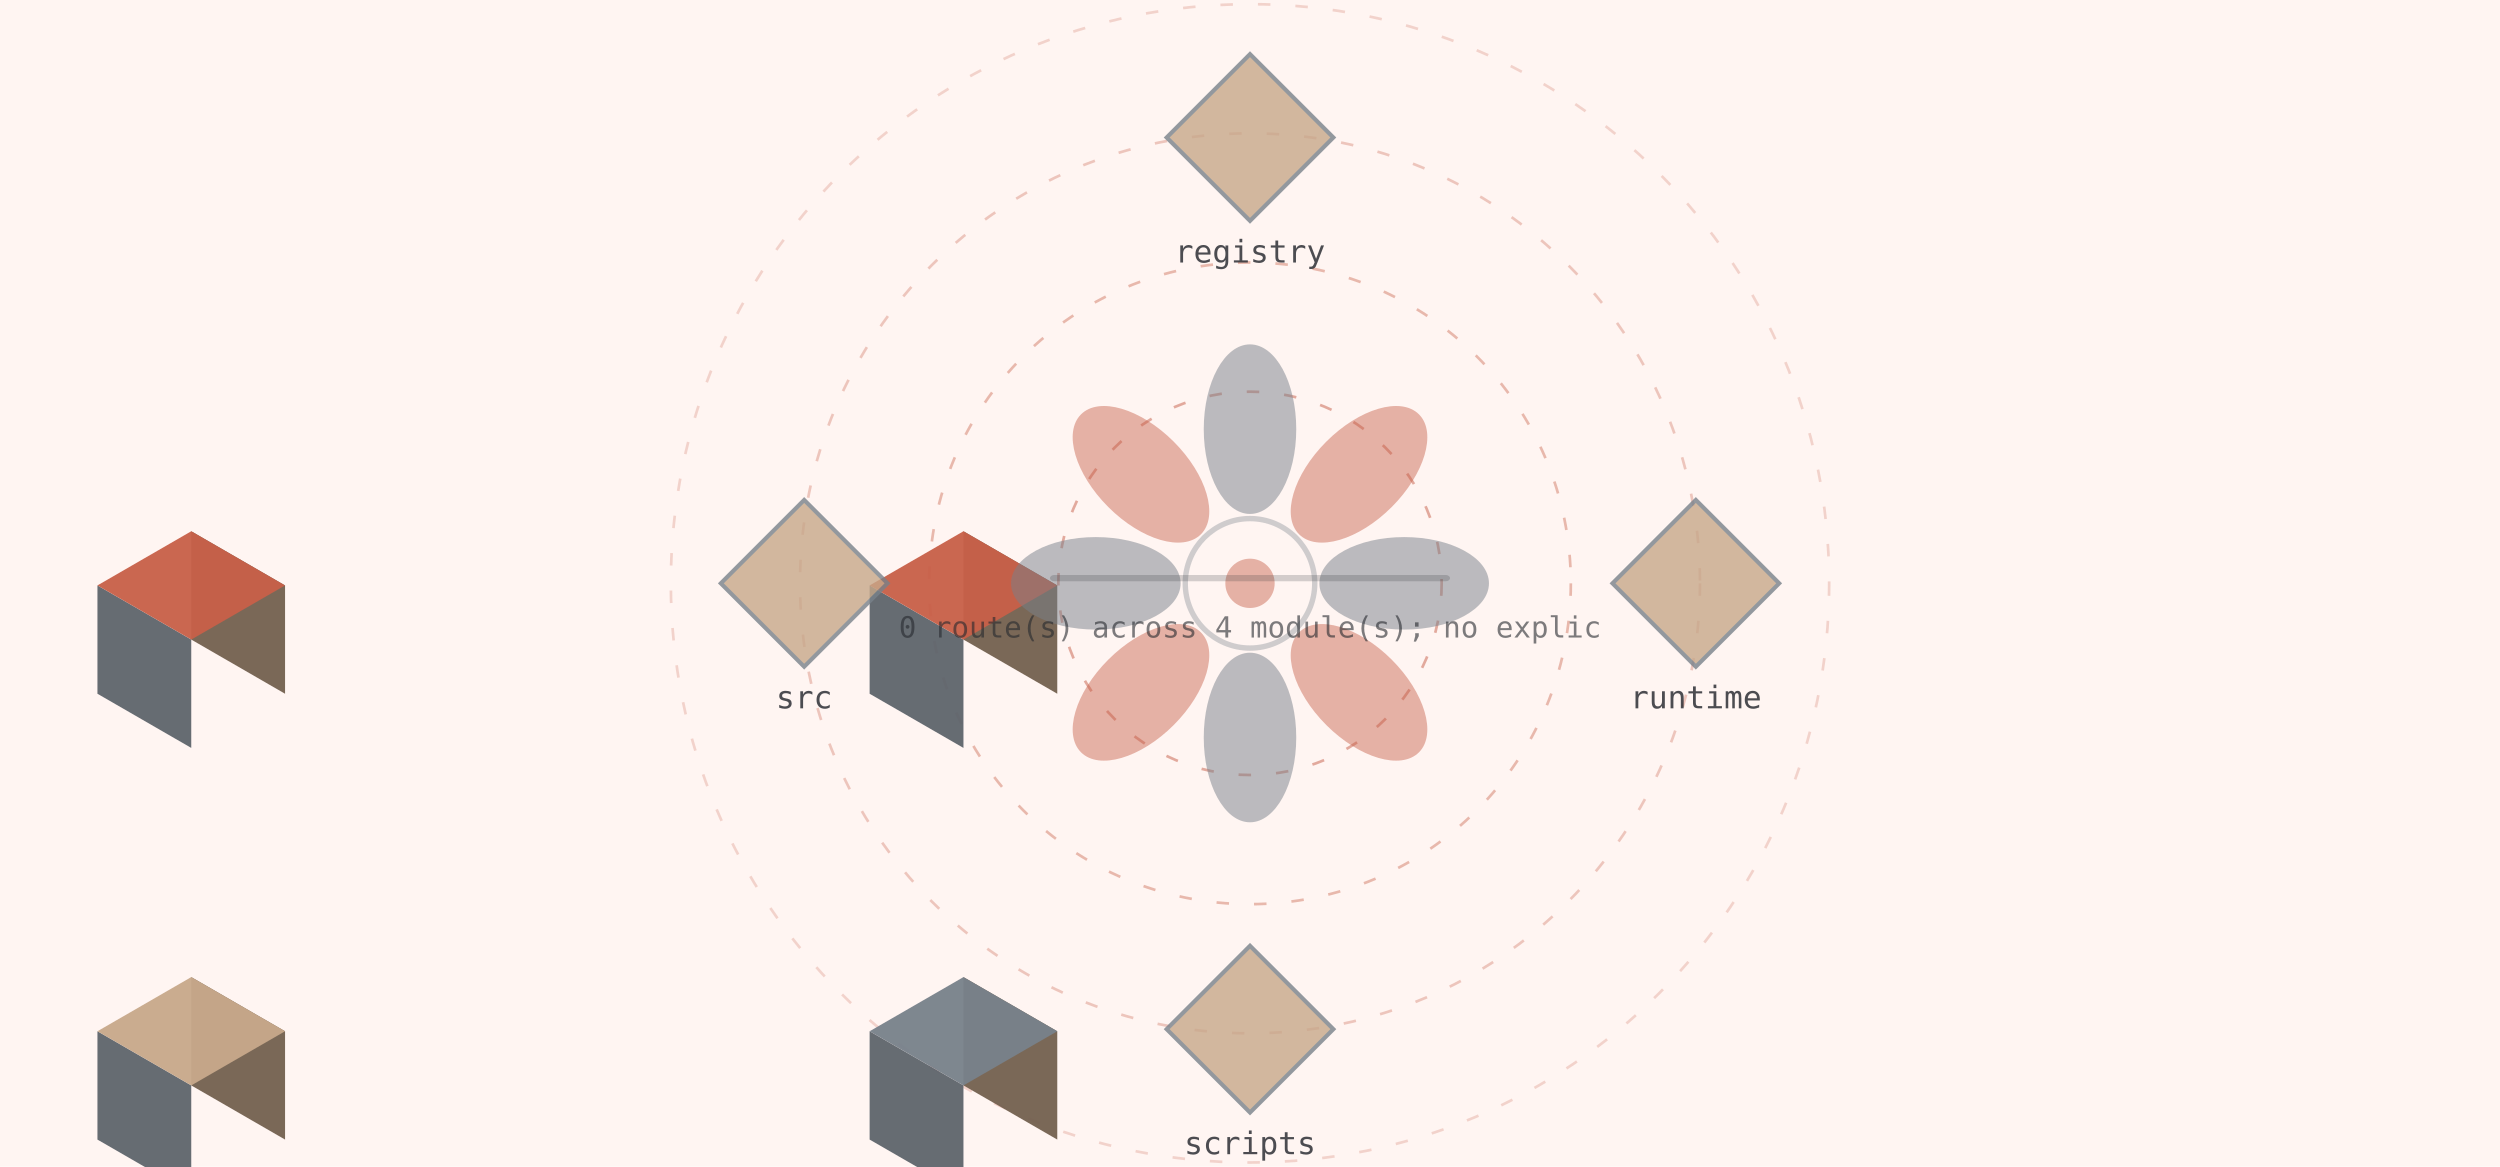
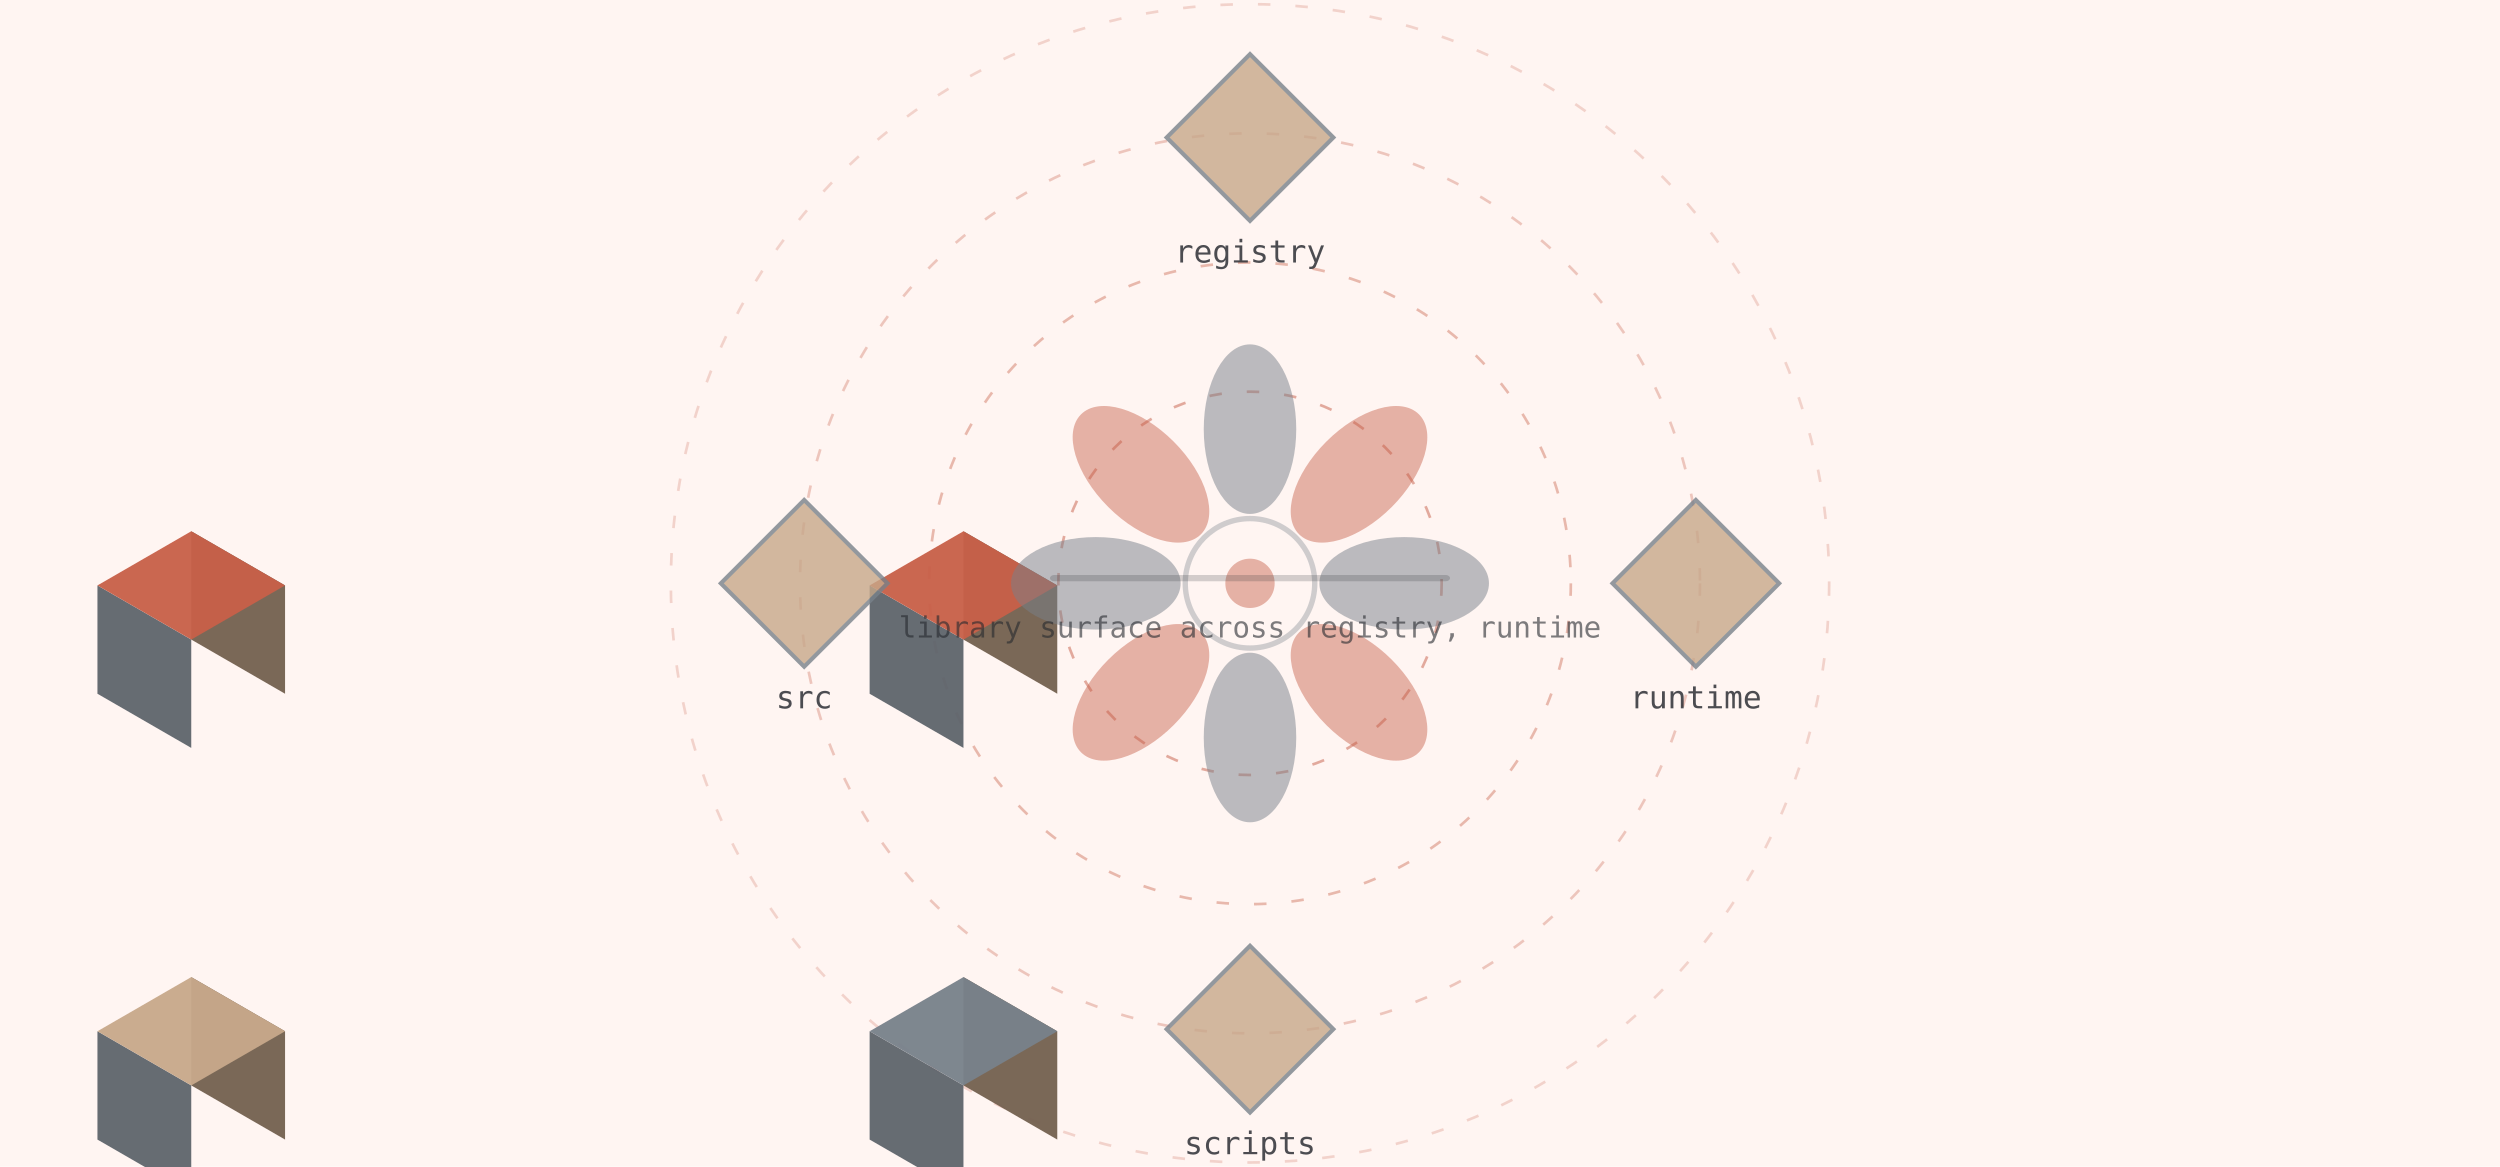
<svg xmlns="http://www.w3.org/2000/svg" viewBox="0 0 1200 560" width="1200" height="560" role="img" aria-label="grokbot-office workflow">
  <rect width="1200" height="560" fill="#fff5f2" />
  <defs>
    <linearGradient id="gk" x1="0" y1="0" x2="1" y2="1">
      <stop offset="0%" stop-color="#c75f48" />
      <stop offset="100%" stop-color="#78818a" />
    </linearGradient>
  </defs>
  <circle cx="600.00" cy="280.00" r="92.00" fill="none" stroke="rgba(199,95,72,0.500)" stroke-width="1.30" opacity="1.00" stroke-dasharray="6 12" />
  <g>
    <circle cx="600.00" cy="280.00" r="92.00" fill="none" stroke="#c7a88a" stroke-width="2.60" opacity="0.00" />
    <animate attributeName="opacity" values="0;0.85;0" dur="13.6s" begin="0.0s" repeatCount="indefinite" />
  </g>
  <circle cx="600.00" cy="280.00" r="154.00" fill="none" stroke="rgba(199,95,72,0.410)" stroke-width="1.30" opacity="1.00" stroke-dasharray="6 12" />
  <g>
    <circle cx="600.00" cy="280.00" r="154.00" fill="none" stroke="#c7a88a" stroke-width="2.60" opacity="0.00" />
    <animate attributeName="opacity" values="0;0.85;0" dur="13.6s" begin="0.6s" repeatCount="indefinite" />
  </g>
  <circle cx="600.00" cy="280.00" r="216.00" fill="none" stroke="rgba(199,95,72,0.320)" stroke-width="1.30" opacity="1.00" stroke-dasharray="6 12" />
  <g>
    <circle cx="600.00" cy="280.00" r="216.00" fill="none" stroke="#c7a88a" stroke-width="2.60" opacity="0.00" />
    <animate attributeName="opacity" values="0;0.85;0" dur="13.6s" begin="1.2s" repeatCount="indefinite" />
  </g>
  <circle cx="600.00" cy="280.00" r="278.00" fill="none" stroke="rgba(199,95,72,0.230)" stroke-width="1.30" opacity="1.00" stroke-dasharray="6 12" />
  <g>
    <circle cx="600.00" cy="280.00" r="278.00" fill="none" stroke="#c7a88a" stroke-width="2.60" opacity="0.00" />
    <animate attributeName="opacity" values="0;0.85;0" dur="13.6s" begin="1.8s" repeatCount="indefinite" />
  </g>
  <polygon points="462.46,307.00 507.49,333.00 507.49,281.00 462.46,255.00" fill="#736150" opacity="0.95" />
  <polygon points="417.42,333.00 462.46,359.00 462.46,307.00 417.42,281.00" fill="#5e656c" opacity="0.95" />
  <polygon points="462.46,255.00 507.49,281.00 462.46,307.00 417.42,281.00" fill="#c75f48" opacity="0.95" />
  <text x="600" y="126" font-family="ui-monospace,Menlo,monospace" font-size="15" fill="rgba(37,40,46,0.820)" text-anchor="middle">registry</text>
  <g>
    <polygon points="600.00,26.00 640.00,66.00 600.00,106.00 560.00,66.00" fill="#c7a88a" opacity="0.80" stroke="#78818a" stroke-width="2" />
    <animate attributeName="opacity" values="0.25;1.0;0.25" dur="13.6s" begin="0.0s" repeatCount="indefinite" />
  </g>
  <polygon points="462.46,521.00 507.49,547.00 507.49,495.00 462.46,469.00" fill="#736150" opacity="0.95" />
  <polygon points="417.42,547.00 462.46,573.00 462.46,521.00 417.42,495.00" fill="#5e656c" opacity="0.95" />
  <polygon points="462.46,469.00 507.49,495.00 462.46,521.00 417.42,495.00" fill="#78818a" opacity="0.95" />
  <text x="814" y="340" font-family="ui-monospace,Menlo,monospace" font-size="15" fill="rgba(37,40,46,0.820)" text-anchor="middle">runtime</text>
  <g>
    <polygon points="814.00,240.00 854.00,280.00 814.00,320.00 774.00,280.00" fill="#c7a88a" opacity="0.80" stroke="#78818a" stroke-width="2" />
    <animate attributeName="opacity" values="0.25;1.0;0.25" dur="13.6s" begin="3.4s" repeatCount="indefinite" />
  </g>
  <polygon points="91.80,521.00 136.83,547.00 136.83,495.00 91.80,469.00" fill="#736150" opacity="0.95" />
  <polygon points="46.77,547.00 91.80,573.00 91.80,521.00 46.77,495.00" fill="#5e656c" opacity="0.95" />
  <polygon points="91.80,469.00 136.83,495.00 91.80,521.00 46.77,495.00" fill="#c7a88a" opacity="0.95" />
  <text x="600" y="554" font-family="ui-monospace,Menlo,monospace" font-size="15" fill="rgba(37,40,46,0.820)" text-anchor="middle">scripts</text>
  <g>
    <polygon points="600.00,454.00 640.00,494.00 600.00,534.00 560.00,494.00" fill="#c7a88a" opacity="0.80" stroke="#78818a" stroke-width="2" />
    <animate attributeName="opacity" values="0.25;1.0;0.25" dur="13.6s" begin="6.8s" repeatCount="indefinite" />
  </g>
  <polygon points="91.80,307.00 136.83,333.00 136.83,281.00 91.80,255.00" fill="#736150" opacity="0.95" />
  <polygon points="46.77,333.00 91.80,359.00 91.80,307.00 46.77,281.00" fill="#5e656c" opacity="0.95" />
  <polygon points="91.80,255.00 136.83,281.00 91.80,307.00 46.77,281.00" fill="#c75f48" opacity="0.95" />
  <text x="386" y="340" font-family="ui-monospace,Menlo,monospace" font-size="15" fill="rgba(37,40,46,0.820)" text-anchor="middle">src</text>
  <g>
    <polygon points="386.00,240.00 426.00,280.00 386.00,320.00 346.00,280.00" fill="#c7a88a" opacity="0.80" stroke="#78818a" stroke-width="2" />
    <animate attributeName="opacity" values="0.25;1.0;0.25" dur="13.6s" begin="10.2s" repeatCount="indefinite" />
  </g>
  <ellipse cx="600.00" cy="206.00" rx="22.20" ry="40.70" fill="rgba(120,129,138,0.500)" opacity="1.00" transform="rotate(0.0 600.00 206.00)" />
  <ellipse cx="652.33" cy="227.67" rx="22.20" ry="40.70" fill="rgba(199,95,72,0.450)" opacity="1.00" transform="rotate(45.0 652.33 227.67)" />
  <ellipse cx="674.00" cy="280.00" rx="22.20" ry="40.70" fill="rgba(120,129,138,0.500)" opacity="1.00" transform="rotate(90.0 674.00 280.00)" />
  <ellipse cx="652.33" cy="332.33" rx="22.20" ry="40.70" fill="rgba(199,95,72,0.450)" opacity="1.00" transform="rotate(135.0 652.33 332.33)" />
  <ellipse cx="600.00" cy="354.00" rx="22.20" ry="40.70" fill="rgba(120,129,138,0.500)" opacity="1.00" transform="rotate(180.0 600.00 354.00)" />
  <ellipse cx="547.67" cy="332.33" rx="22.20" ry="40.70" fill="rgba(199,95,72,0.450)" opacity="1.00" transform="rotate(225.0 547.67 332.33)" />
  <ellipse cx="526.00" cy="280.00" rx="22.20" ry="40.70" fill="rgba(120,129,138,0.500)" opacity="1.00" transform="rotate(270.0 526.00 280.00)" />
  <ellipse cx="547.67" cy="227.67" rx="22.20" ry="40.70" fill="rgba(199,95,72,0.450)" opacity="1.00" transform="rotate(315.0 547.67 227.67)" />
  <circle cx="600.00" cy="280.00" r="31.08" fill="none" stroke="rgba(120,129,138,0.500)" stroke-width="2.59" opacity="0.70" />
  <circle cx="600.00" cy="280.00" r="11.84" fill="rgba(199,95,72,0.450)" opacity="1.00" />
  <rect x="504.00" y="276.00" width="192.00" height="3.00" rx="2.00" fill="rgba(37,40,46,0.200)" opacity="1.00" />
-   <text x="600" y="306" font-family="ui-monospace,Menlo,monospace" font-size="14" fill="rgba(37,40,46,0.600)" text-anchor="middle">0 route(s) across 4 module(s); no explic</text>
+   <text x="600" y="306" font-family="ui-monospace,Menlo,monospace" font-size="14" fill="rgba(37,40,46,0.600)" text-anchor="middle">library surface across registry, runtime</text>
</svg>
